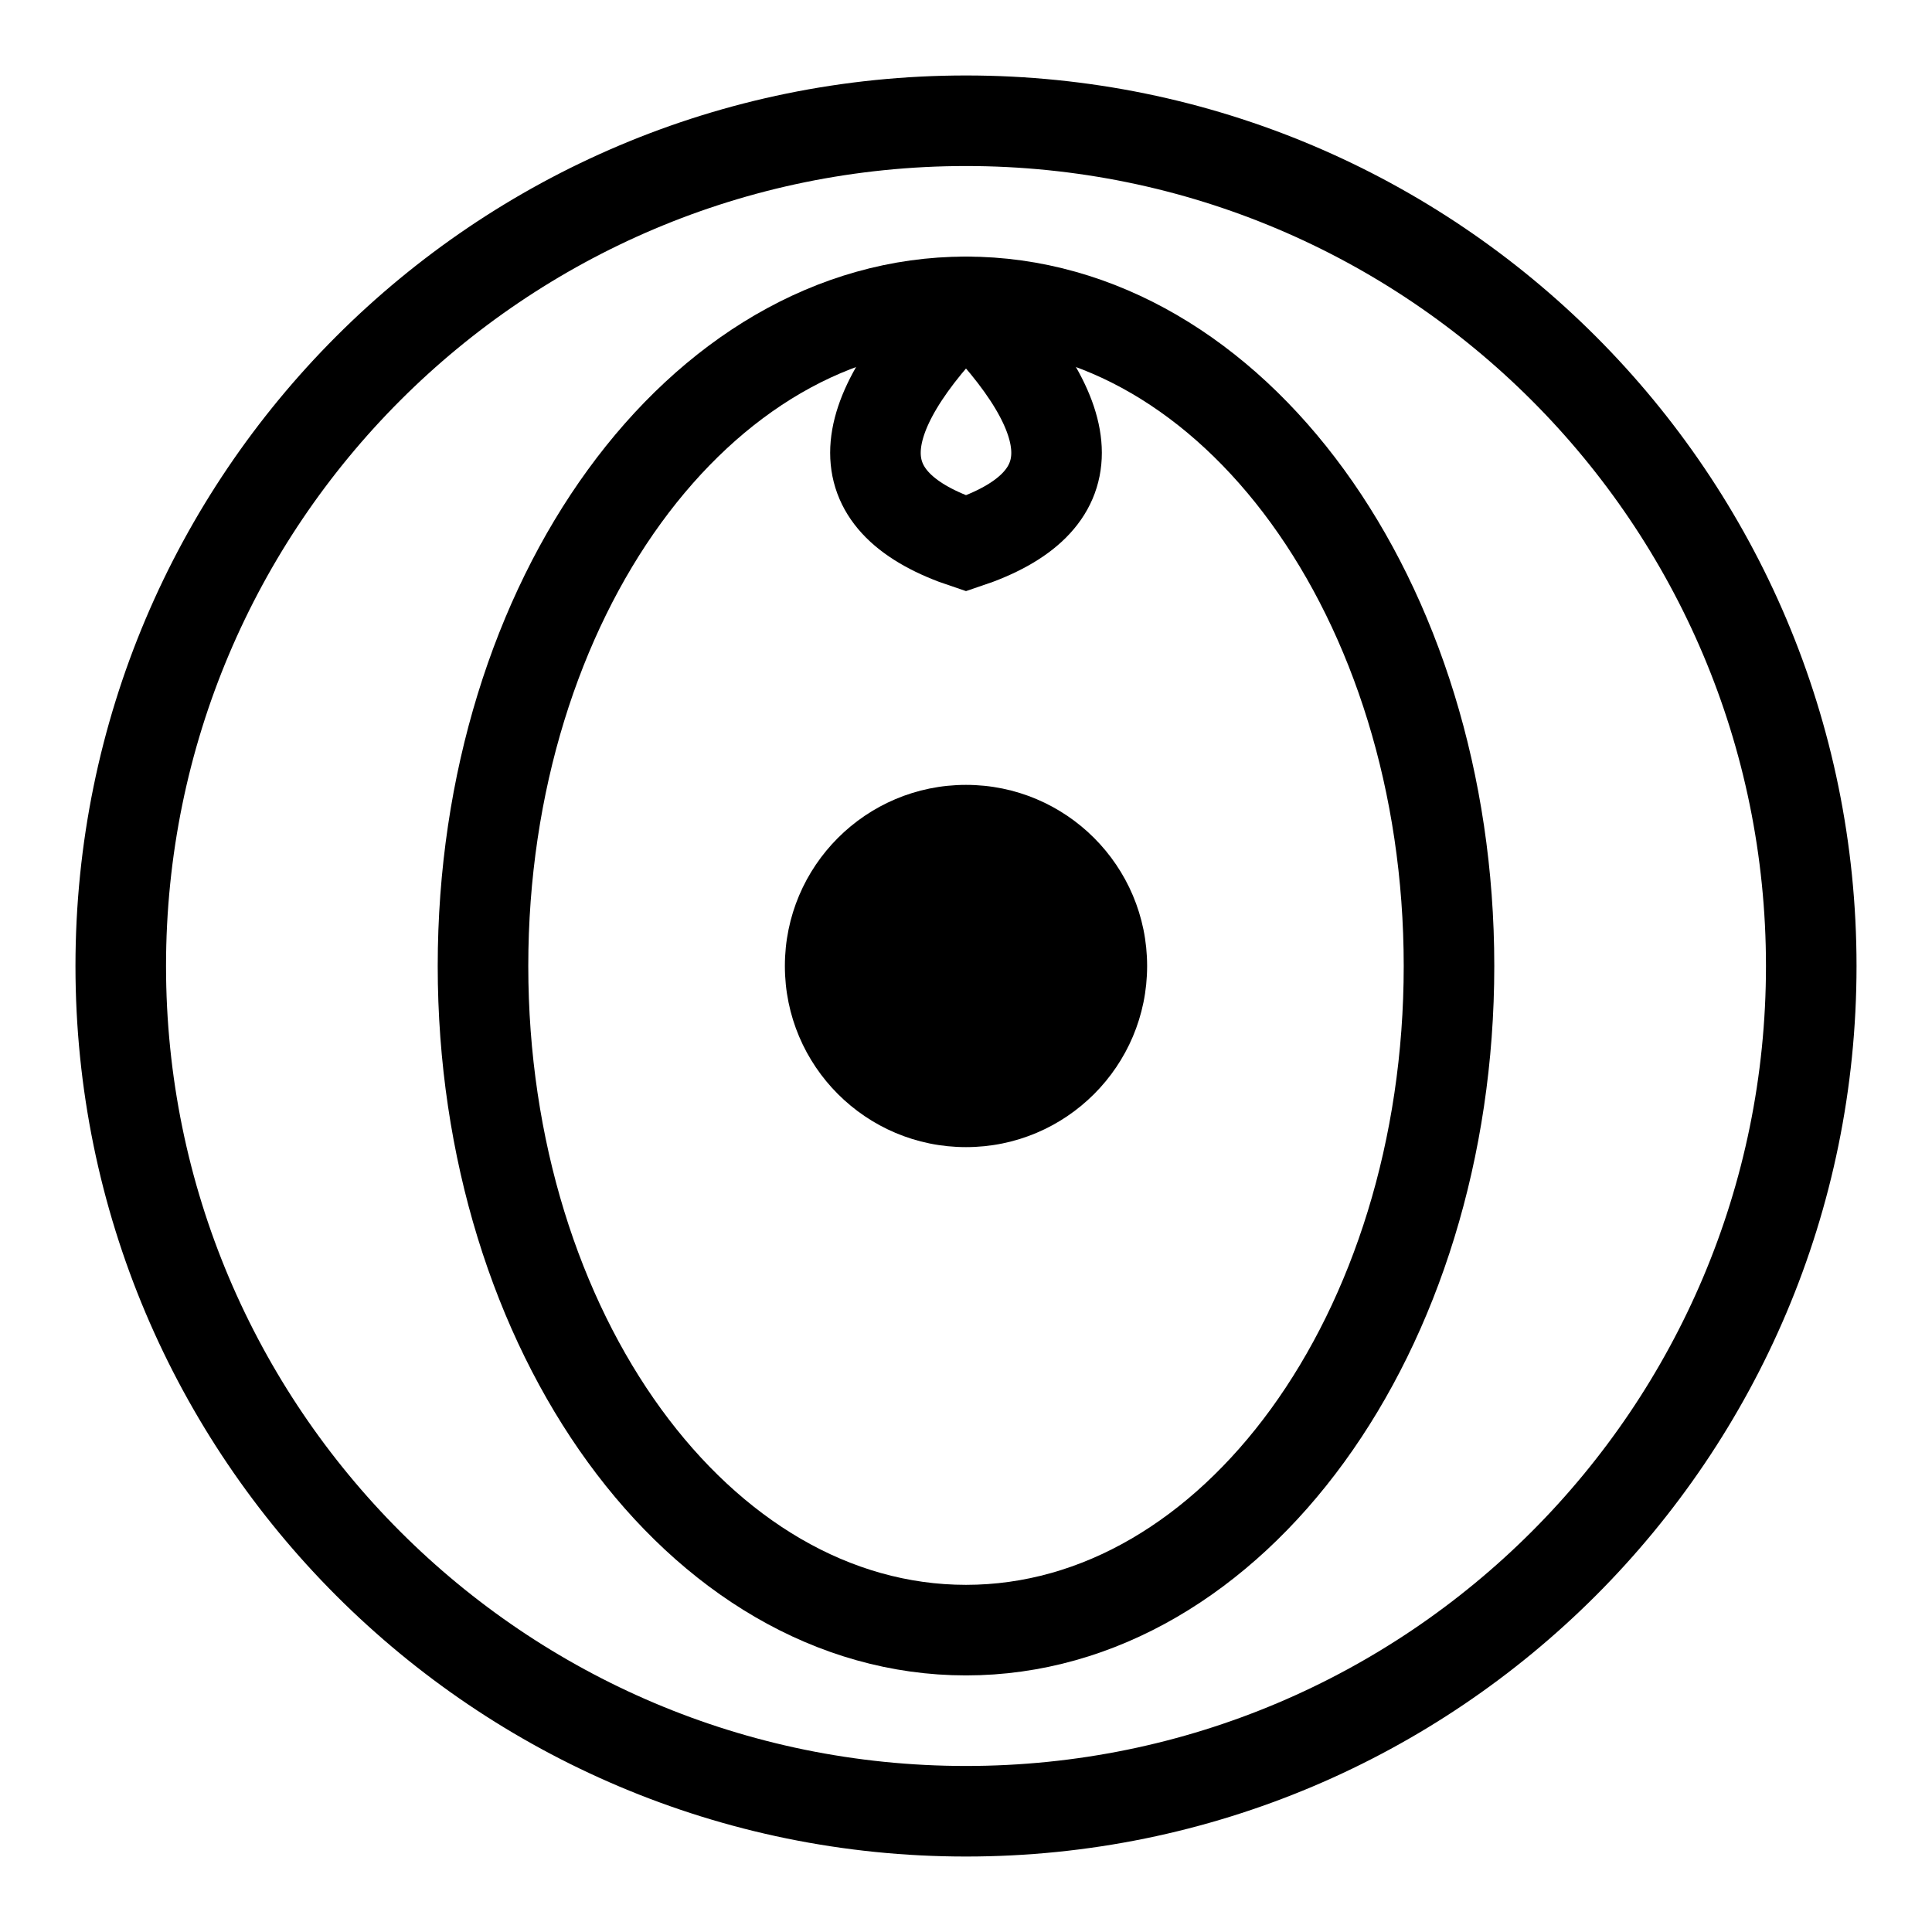
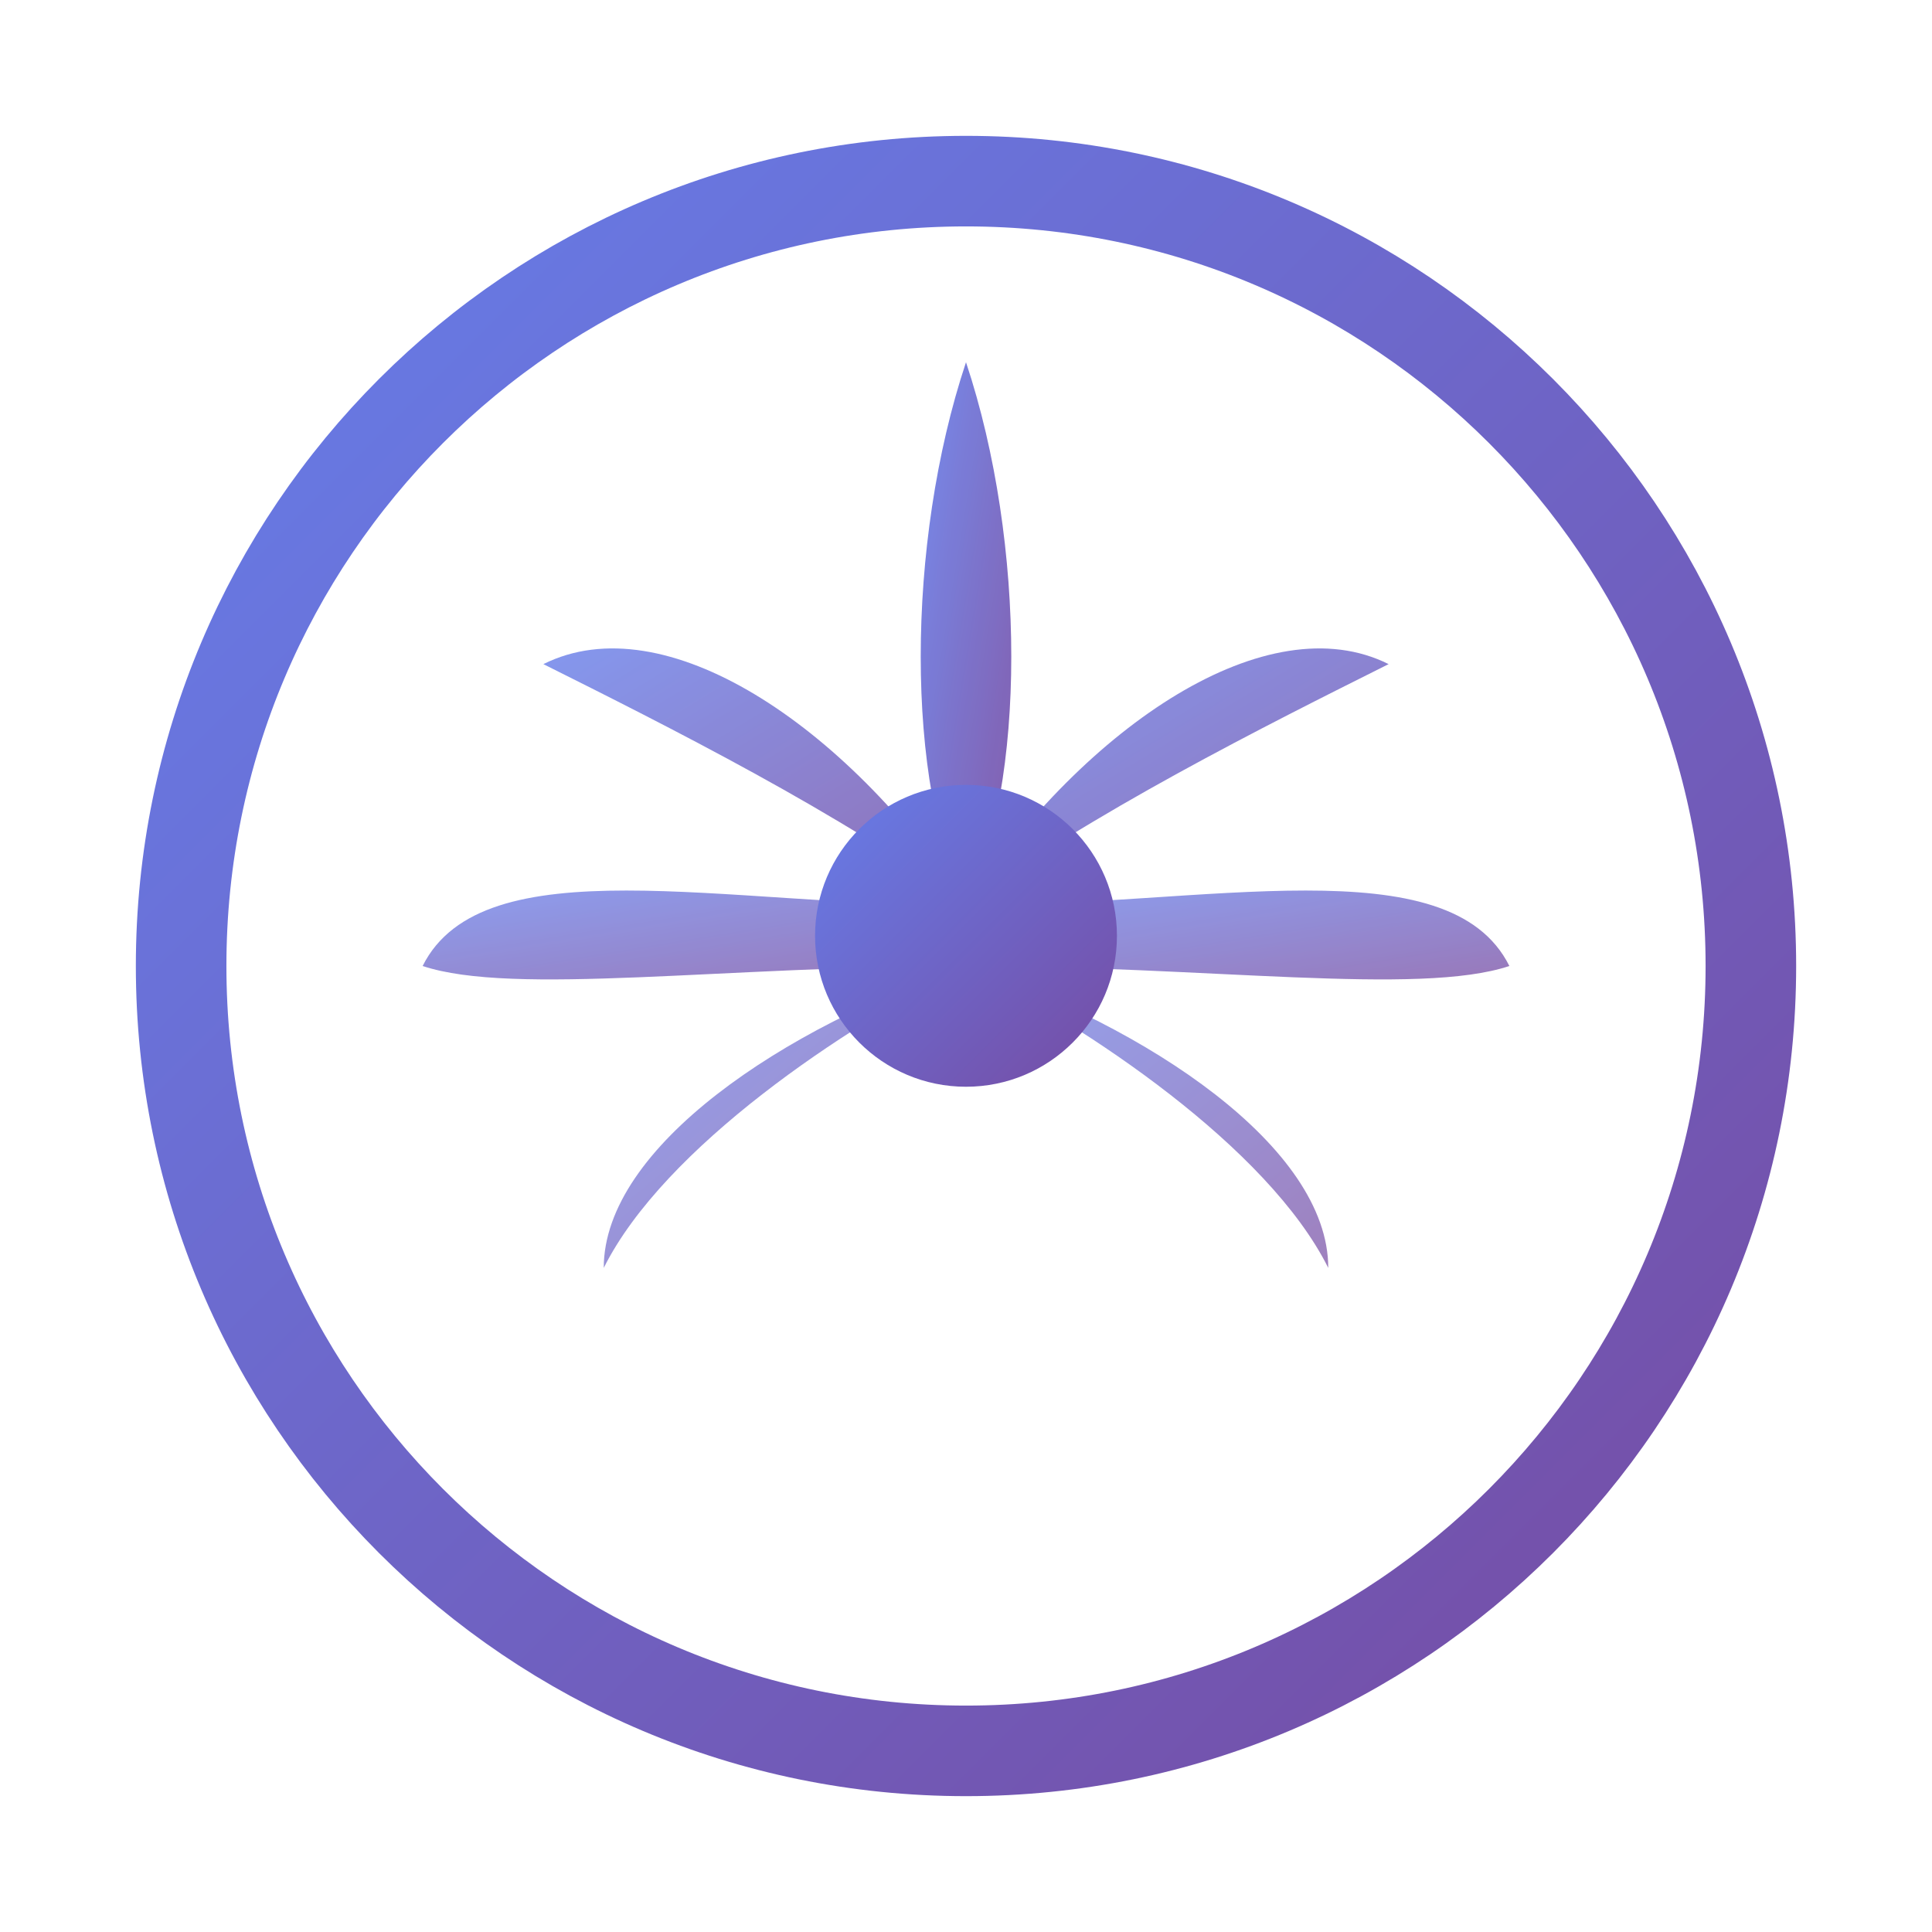
<svg xmlns="http://www.w3.org/2000/svg" width="32" height="32" viewBox="0 0 32 32" fill="none">
-   <circle cx="16" cy="16" r="14" stroke="currentColor" stroke-width="1.5" fill="none" />
-   <ellipse cx="16" cy="16" rx="8" ry="11" stroke="currentColor" stroke-width="1.5" fill="none" />
-   <circle cx="16" cy="16" r="3" fill="currentColor" />
-   <path d="M 16 5 Q 13 8, 16 9 Q 19 8, 16 5" stroke="currentColor" stroke-width="1.5" fill="none" stroke-linecap="round" />
+   <defs>
+     <linearGradient id="darshan-gradient" x1="0%" y1="0%" x2="100%" y2="100%">
+       <stop offset="0%" stop-color="#667eea" />
+       <stop offset="100%" stop-color="#764ba2" />
+     </linearGradient>
+   </defs>
+   <circle cx="16" cy="16" r="13" stroke="url(#darshan-gradient)" stroke-width="1.5" fill="none" />
+   <path d="M 16 6 C 17 9, 17 13, 16 15 C 15 13, 15 9, 16 6 Z" fill="url(#darshan-gradient)" opacity="0.9" />
+   <path d="M 16 15 C 14 12, 11 10, 9 11 C 11 12, 14 13.5, 16 15 Z" fill="url(#darshan-gradient)" opacity="0.8" />
+   <path d="M 16 15 C 18 12, 21 10, 23 11 C 21 12, 18 13.5, 16 15 Z" fill="url(#darshan-gradient)" opacity="0.8" />
+   <path d="M 16 15 C 12 15, 8 14, 7 16 C 8.5 16.5, 12 16, 16 16 Z" fill="url(#darshan-gradient)" opacity="0.75" />
+   <path d="M 16 15 C 20 15, 24 14, 25 16 C 23.5 16.5, 20 16, 16 16 Z" fill="url(#darshan-gradient)" opacity="0.75" />
+   <path d="M 16 16 C 13 17, 10 19, 10 21 C 11 19, 14 17, 16 16 Z" fill="url(#darshan-gradient)" opacity="0.7" />
+   <path d="M 16 16 C 19 17, 22 19, 22 21 C 21 19, 18 17, 16 16 Z" fill="url(#darshan-gradient)" opacity="0.7" />
+   <circle cx="16" cy="15.5" r="2.5" fill="url(#darshan-gradient)" />
</svg>
